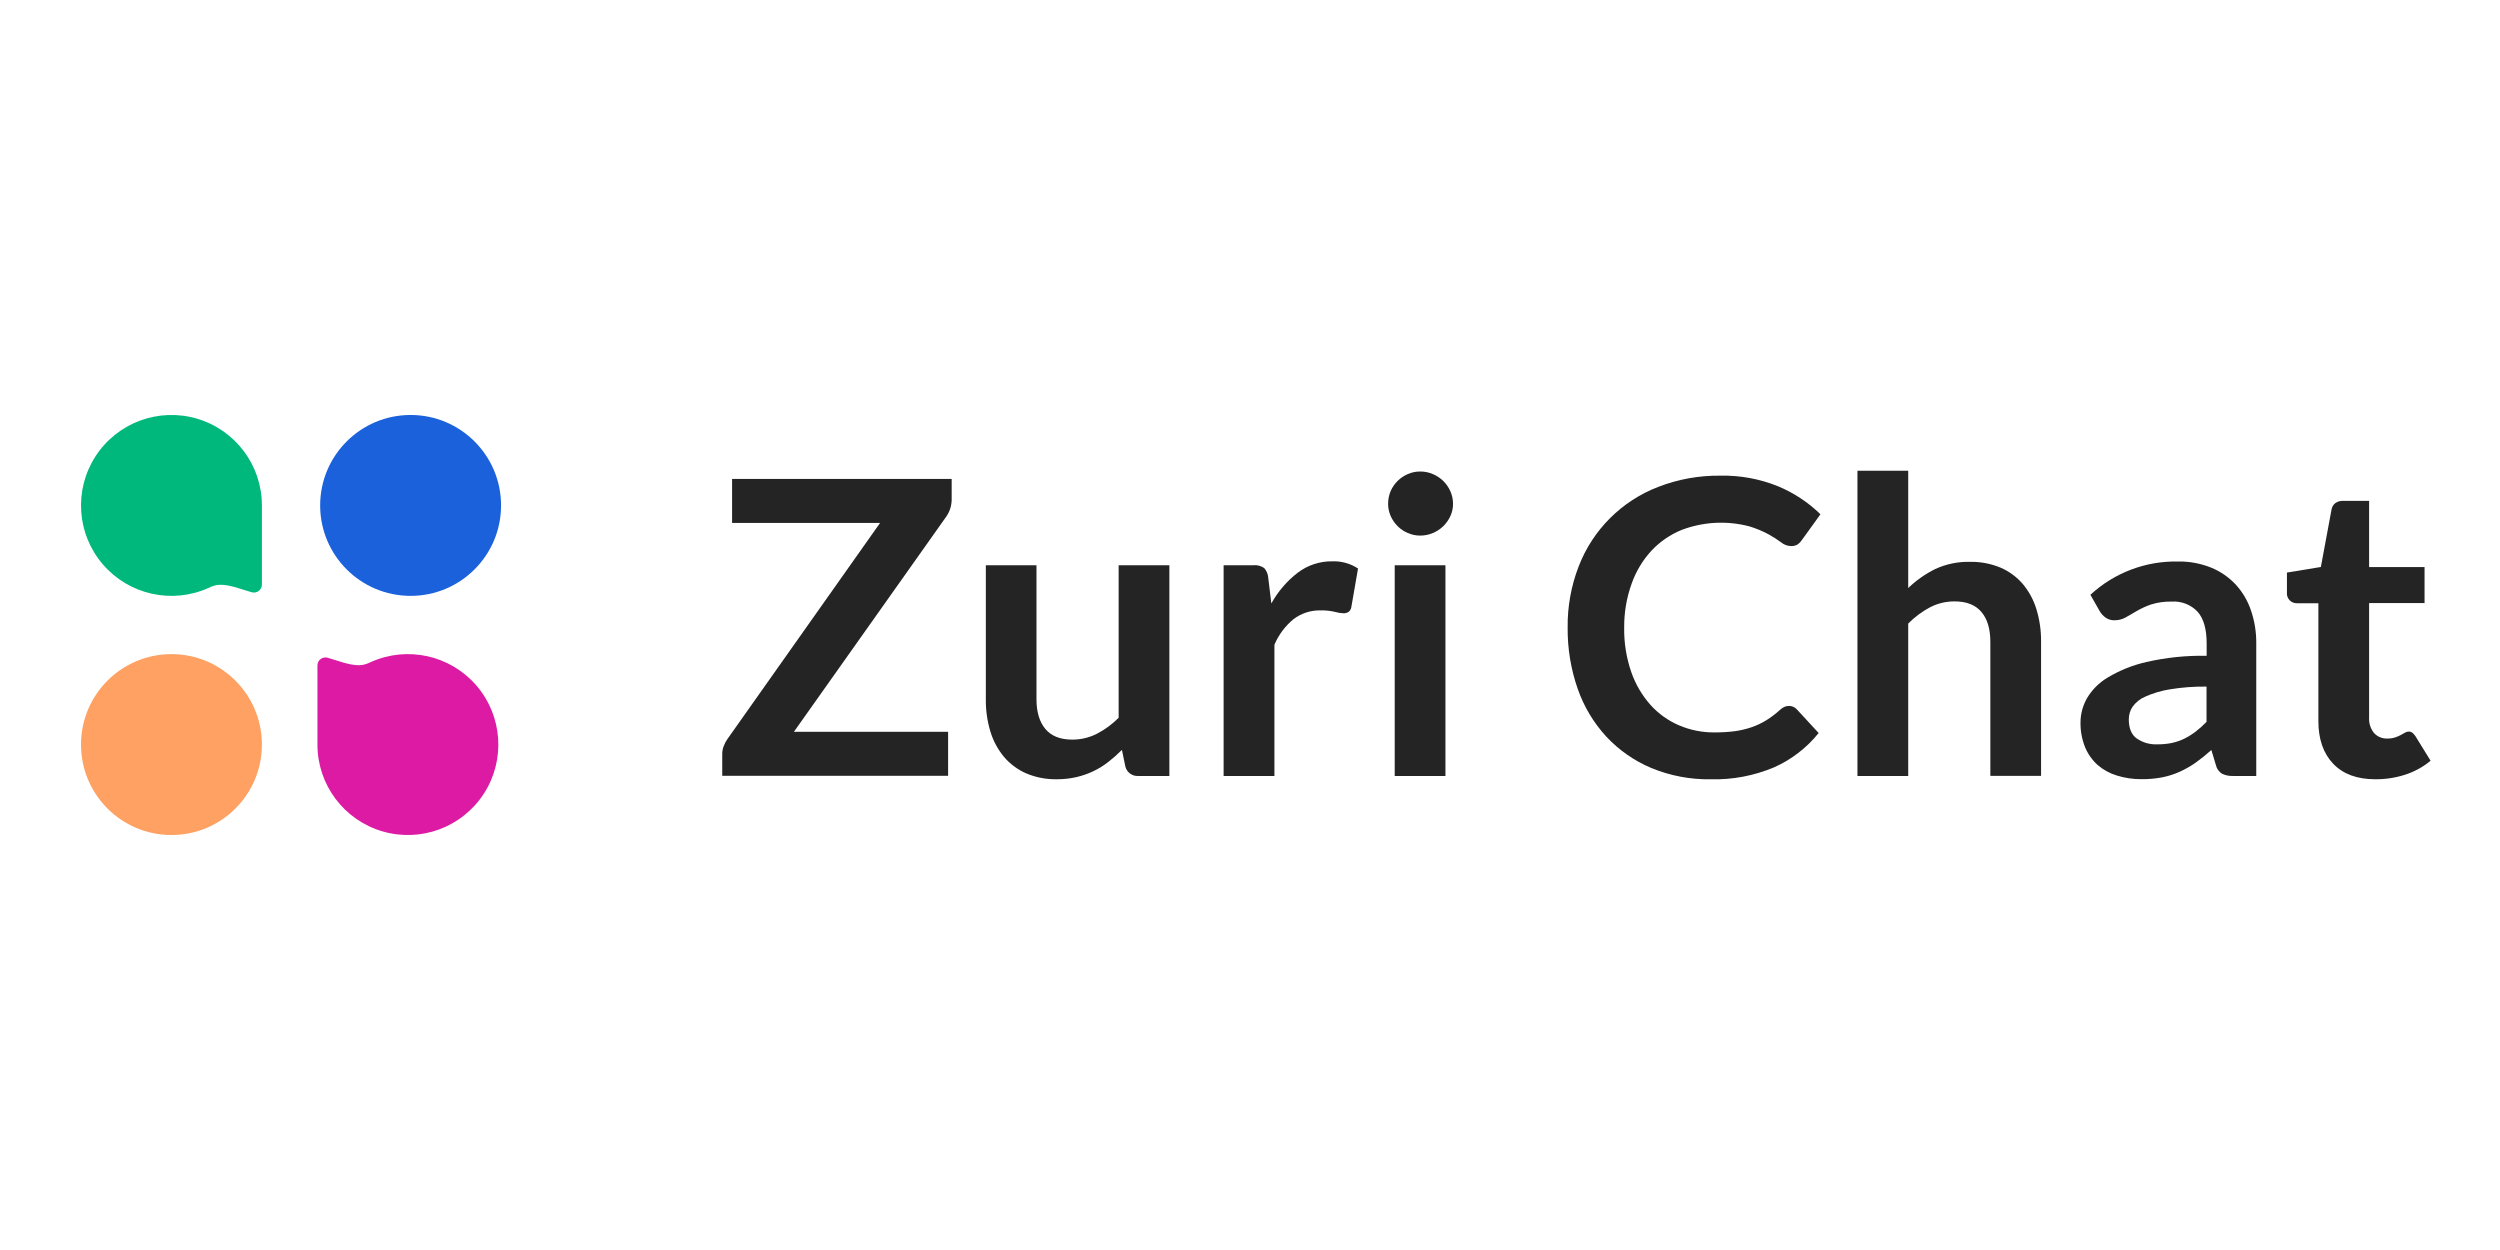
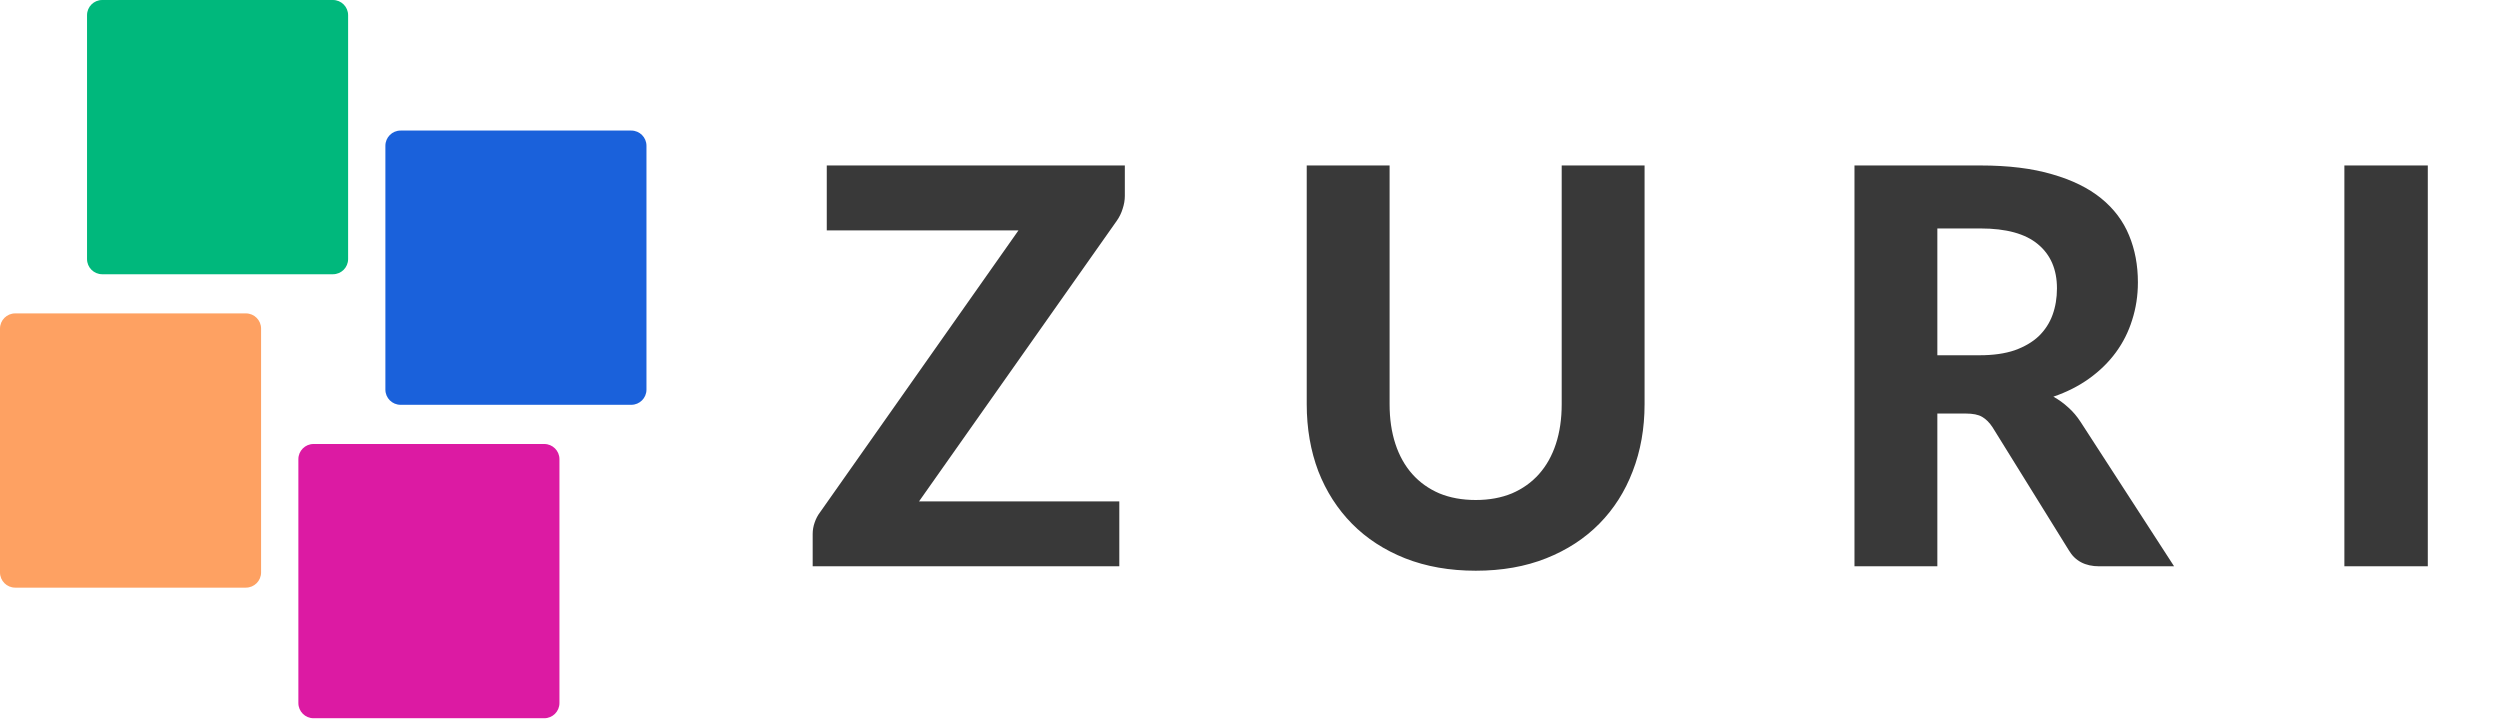
- <svg xmlns="http://www.w3.org/2000/svg" width="1000" height="500" viewBox="0 0 624.93 128">
-   <path d="M65.47,34.11A22.61,22.61,0,1,0,52.16,54.72c1.63-.74,3-1.45,8.42.38.64.21,1.42.43,2.29.7a2,2,0,0,0,2.6-1.91Z" style="fill:#00b87c" />
-   <path d="M79.35,93.89A22.61,22.61,0,1,0,92.66,73.28c-1.64.74-3,1.45-8.43-.38-.63-.21-1.41-.43-2.28-.7a2,2,0,0,0-2.6,1.91Z" style="fill:#dc1aa3" />
-   <circle cx="102.64" cy="34.11" r="22.61" style="fill:#1a61db" />
-   <circle cx="42.86" cy="93.89" r="22.61" style="fill:#fea162" />
-   <path d="M237.89,27.49v5.09a7.48,7.48,0,0,1-1.34,4.31L198.45,90.7H237v11H180.54V96.3a5.31,5.31,0,0,1,.36-2,7.83,7.83,0,0,1,.92-1.77L220,38.48H183v-11Z" style="fill:#242424" />
-   <path d="M259.09,49.06V82.54q0,4.81,2.24,7.47c1.48,1.76,3.72,2.64,6.7,2.64a13.47,13.47,0,0,0,6.16-1.46,21.76,21.76,0,0,0,5.44-4V49.06h12.68v52.68h-7.75a3.13,3.13,0,0,1-3.24-2.31l-.87-4.21a36.4,36.4,0,0,1-3.39,3,19.89,19.89,0,0,1-3.72,2.31,20.61,20.61,0,0,1-4.26,1.49,21.35,21.35,0,0,1-4.91.54,18.8,18.8,0,0,1-7.62-1.46A15.35,15.35,0,0,1,251,97a18,18,0,0,1-3.42-6.34,26.78,26.78,0,0,1-1.15-8.08V49.06Z" style="fill:#242424" />
-   <path d="M305.87,101.74V49.06h7.44a4,4,0,0,1,2.72.72,4.09,4.09,0,0,1,1,2.46l.77,6.37a25,25,0,0,1,6.62-7.7A14,14,0,0,1,333,48.08a11,11,0,0,1,6.47,1.8l-1.65,9.5a2,2,0,0,1-.66,1.31,2.27,2.27,0,0,1-1.39.38,8.69,8.69,0,0,1-2.11-.36,14.05,14.05,0,0,0-3.54-.36,10.74,10.74,0,0,0-6.78,2.19,16.74,16.74,0,0,0-4.77,6.39v32.81Z" style="fill:#242424" />
-   <path d="M363.22,33.71a7.32,7.32,0,0,1-.67,3.08,8.63,8.63,0,0,1-1.77,2.51A8.37,8.37,0,0,1,358.19,41a8,8,0,0,1-3.19.65,7.59,7.59,0,0,1-3.1-.65,8.07,8.07,0,0,1-2.55-1.72,8.49,8.49,0,0,1-1.72-2.51,7.62,7.62,0,0,1-.64-3.08,8.15,8.15,0,0,1,.64-3.19A8.35,8.35,0,0,1,349.35,28a8.07,8.07,0,0,1,2.55-1.72,7.59,7.59,0,0,1,3.1-.65,8,8,0,0,1,3.19.65A8.37,8.37,0,0,1,360.78,28a8.48,8.48,0,0,1,1.77,2.56A7.83,7.83,0,0,1,363.22,33.71Zm-1.9,15.35v52.68H348.64V49.06Z" style="fill:#242424" />
-   <path d="M447.22,84.23a2.6,2.6,0,0,1,1.95.87L454.61,91a29.82,29.82,0,0,1-11.12,8.57,38.18,38.18,0,0,1-15.84,3,37.46,37.46,0,0,1-14.86-2.82,32.74,32.74,0,0,1-11.27-7.86,34.29,34.29,0,0,1-7.16-12,45.13,45.13,0,0,1-2.49-15.25,41,41,0,0,1,2.77-15.33,34.59,34.59,0,0,1,19.84-19.82A41.56,41.56,0,0,1,430,26.67a36.44,36.44,0,0,1,14.46,2.65,33.72,33.72,0,0,1,10.6,7l-4.62,6.41a4.3,4.3,0,0,1-1,1.08,3,3,0,0,1-1.77.46,4,4,0,0,1-2.42-.92,28.91,28.91,0,0,0-3.13-2,25.89,25.89,0,0,0-4.8-2,27.82,27.82,0,0,0-17,.9,21.56,21.56,0,0,0-7.54,5.21,23.89,23.89,0,0,0-4.93,8.25A31.65,31.65,0,0,0,406,64.62a32.55,32.55,0,0,0,1.77,11.14,24.42,24.42,0,0,0,4.8,8.21,20.43,20.43,0,0,0,7.14,5.11,22,22,0,0,0,8.83,1.77,39.61,39.61,0,0,0,5.11-.3,22.58,22.58,0,0,0,4.21-1,18.64,18.64,0,0,0,3.64-1.72,23,23,0,0,0,3.42-2.59,5,5,0,0,1,1.07-.75A2.72,2.72,0,0,1,447.22,84.23Z" style="fill:#242424" />
-   <path d="M464.31,101.74V25.44H477V54.76A27.15,27.15,0,0,1,483.77,50a19.78,19.78,0,0,1,8.68-1.79,19,19,0,0,1,7.65,1.46,15.25,15.25,0,0,1,5.57,4.11,18.05,18.05,0,0,1,3.39,6.31,26.9,26.9,0,0,1,1.15,8.09v33.53H497.53V68.21q0-4.83-2.23-7.47t-6.7-2.64a13.21,13.21,0,0,0-6.16,1.48A22.46,22.46,0,0,0,477,63.64v38.1Z" style="fill:#242424" />
-   <path d="M564,101.74h-5.7a6.09,6.09,0,0,1-2.82-.54A3.45,3.45,0,0,1,553.91,99l-1.13-3.75a45,45,0,0,1-3.93,3.16,23.72,23.72,0,0,1-4,2.28,20.18,20.18,0,0,1-4.36,1.39,26.12,26.12,0,0,1-5.14.46,20.2,20.2,0,0,1-6.16-.9A13.15,13.15,0,0,1,524.36,99a12.22,12.22,0,0,1-3.16-4.48,16,16,0,0,1-1.13-6.23,12.28,12.28,0,0,1,1.57-5.9,14.7,14.7,0,0,1,5.21-5.25,33,33,0,0,1,9.7-3.89,62,62,0,0,1,15.05-1.55v-3.1q0-5.34-2.24-7.89a8.12,8.12,0,0,0-6.49-2.56,16,16,0,0,0-5.14.71,20.06,20.06,0,0,0-3.56,1.62c-1,.6-1.95,1.14-2.8,1.62a5.7,5.7,0,0,1-2.83.72,3.61,3.61,0,0,1-2.2-.67,5.08,5.08,0,0,1-1.49-1.64l-2.31-4.06a31.34,31.34,0,0,1,21.92-8.32,21.16,21.16,0,0,1,8.24,1.52,17.46,17.46,0,0,1,6.14,4.21,18.07,18.07,0,0,1,3.82,6.44A24.61,24.61,0,0,1,564,68.47Zm-24.64-7.91a17.42,17.42,0,0,0,3.59-.35A14.08,14.08,0,0,0,546,92.42a17.51,17.51,0,0,0,2.82-1.75,26.08,26.08,0,0,0,2.75-2.45V79.4a52,52,0,0,0-9.27.7,24.34,24.34,0,0,0-6,1.79,7.58,7.58,0,0,0-3.21,2.53,5.68,5.68,0,0,0-.95,3.15q0,3.38,2,4.81A8.46,8.46,0,0,0,539.33,93.83Z" style="fill:#242424" />
-   <path d="M593.75,102.56q-6.82,0-10.52-3.88T579.53,88V58.56h-5.34a2.44,2.44,0,0,1-2.52-2.67v-5l8.48-1.39,2.67-14.38a2.51,2.51,0,0,1,.95-1.59,3,3,0,0,1,1.87-.56h6.57V49.52h13.86v9H592.21V87.11A5.62,5.62,0,0,0,593.44,91a4.21,4.21,0,0,0,3.29,1.38,5.93,5.93,0,0,0,2-.28,10.2,10.2,0,0,0,1.38-.59c.4-.21.75-.4,1.06-.59a1.7,1.7,0,0,1,.92-.28,1.42,1.42,0,0,1,.92.28,4.14,4.14,0,0,1,.77.85l3.8,6.16a19.2,19.2,0,0,1-6.36,3.49A23.66,23.66,0,0,1,593.75,102.56Z" style="fill:#242424" />
+ <svg xmlns="http://www.w3.org/2000/svg" width="181" height="52" viewBox="0 0 181 52" fill="none">
+   <path d="M81.438 14.18C81.438 14.487 81.385 14.8 81.278 15.12C81.185 15.427 81.045 15.713 80.858 15.98L66.538 36.3H81.038V41H58.838V38.66C58.838 38.38 58.885 38.107 58.978 37.84C59.072 37.56 59.205 37.307 59.378 37.08L73.738 16.68H59.858V11.98H81.438V14.18ZM106.847 36.2C107.821 36.2 108.694 36.04 109.467 35.72C110.241 35.387 110.894 34.92 111.427 34.32C111.961 33.72 112.367 32.993 112.647 32.14C112.927 31.287 113.067 30.327 113.067 29.26V11.98H119.067V29.26C119.067 31.02 118.781 32.64 118.207 34.12C117.647 35.587 116.841 36.853 115.787 37.92C114.734 38.987 113.454 39.82 111.947 40.42C110.441 41.02 108.741 41.32 106.847 41.32C104.954 41.32 103.247 41.02 101.727 40.42C100.221 39.82 98.941 38.987 97.887 37.92C96.834 36.853 96.021 35.587 95.447 34.12C94.887 32.64 94.607 31.02 94.607 29.26V11.98H100.607V29.26C100.607 30.327 100.747 31.287 101.027 32.14C101.307 32.993 101.714 33.72 102.247 34.32C102.781 34.92 103.434 35.387 104.207 35.72C104.981 36.04 105.861 36.2 106.847 36.2ZM143.344 25.72C144.317 25.72 145.157 25.6 145.864 25.36C146.571 25.107 147.151 24.767 147.604 24.34C148.057 23.9 148.391 23.387 148.604 22.8C148.817 22.213 148.924 21.573 148.924 20.88C148.924 19.507 148.464 18.44 147.544 17.68C146.637 16.92 145.251 16.54 143.384 16.54H140.264V25.72H143.344ZM157.404 41H151.984C150.971 41 150.237 40.613 149.784 39.84L144.264 30.94C144.037 30.593 143.784 30.34 143.504 30.18C143.237 30.02 142.837 29.94 142.304 29.94H140.264V41H134.264V11.98H143.384C145.411 11.98 147.144 12.193 148.584 12.62C150.024 13.033 151.204 13.613 152.124 14.36C153.044 15.107 153.717 16 154.144 17.04C154.571 18.067 154.784 19.2 154.784 20.44C154.784 21.4 154.644 22.313 154.364 23.18C154.097 24.033 153.704 24.813 153.184 25.52C152.664 26.227 152.024 26.853 151.264 27.4C150.504 27.947 149.637 28.387 148.664 28.72C149.051 28.933 149.411 29.193 149.744 29.5C150.077 29.793 150.377 30.147 150.644 30.56L157.404 41ZM175.773 41H169.733V11.98H175.773V41Z" fill="#393939" />
+   <rect x="6.301" width="18.902" height="19.855" rx="1.099" fill="#00B87C" />
+   <rect y="22.69" width="18.902" height="19.855" rx="1.099" fill="#FEA162" />
+   <rect x="27.902" y="9.453" width="18.902" height="19.855" rx="1.099" fill="#1A61DB" />
+   <rect x="21.602" y="32.145" width="18.902" height="19.855" rx="1.099" fill="#DC1AA3" />
</svg>
